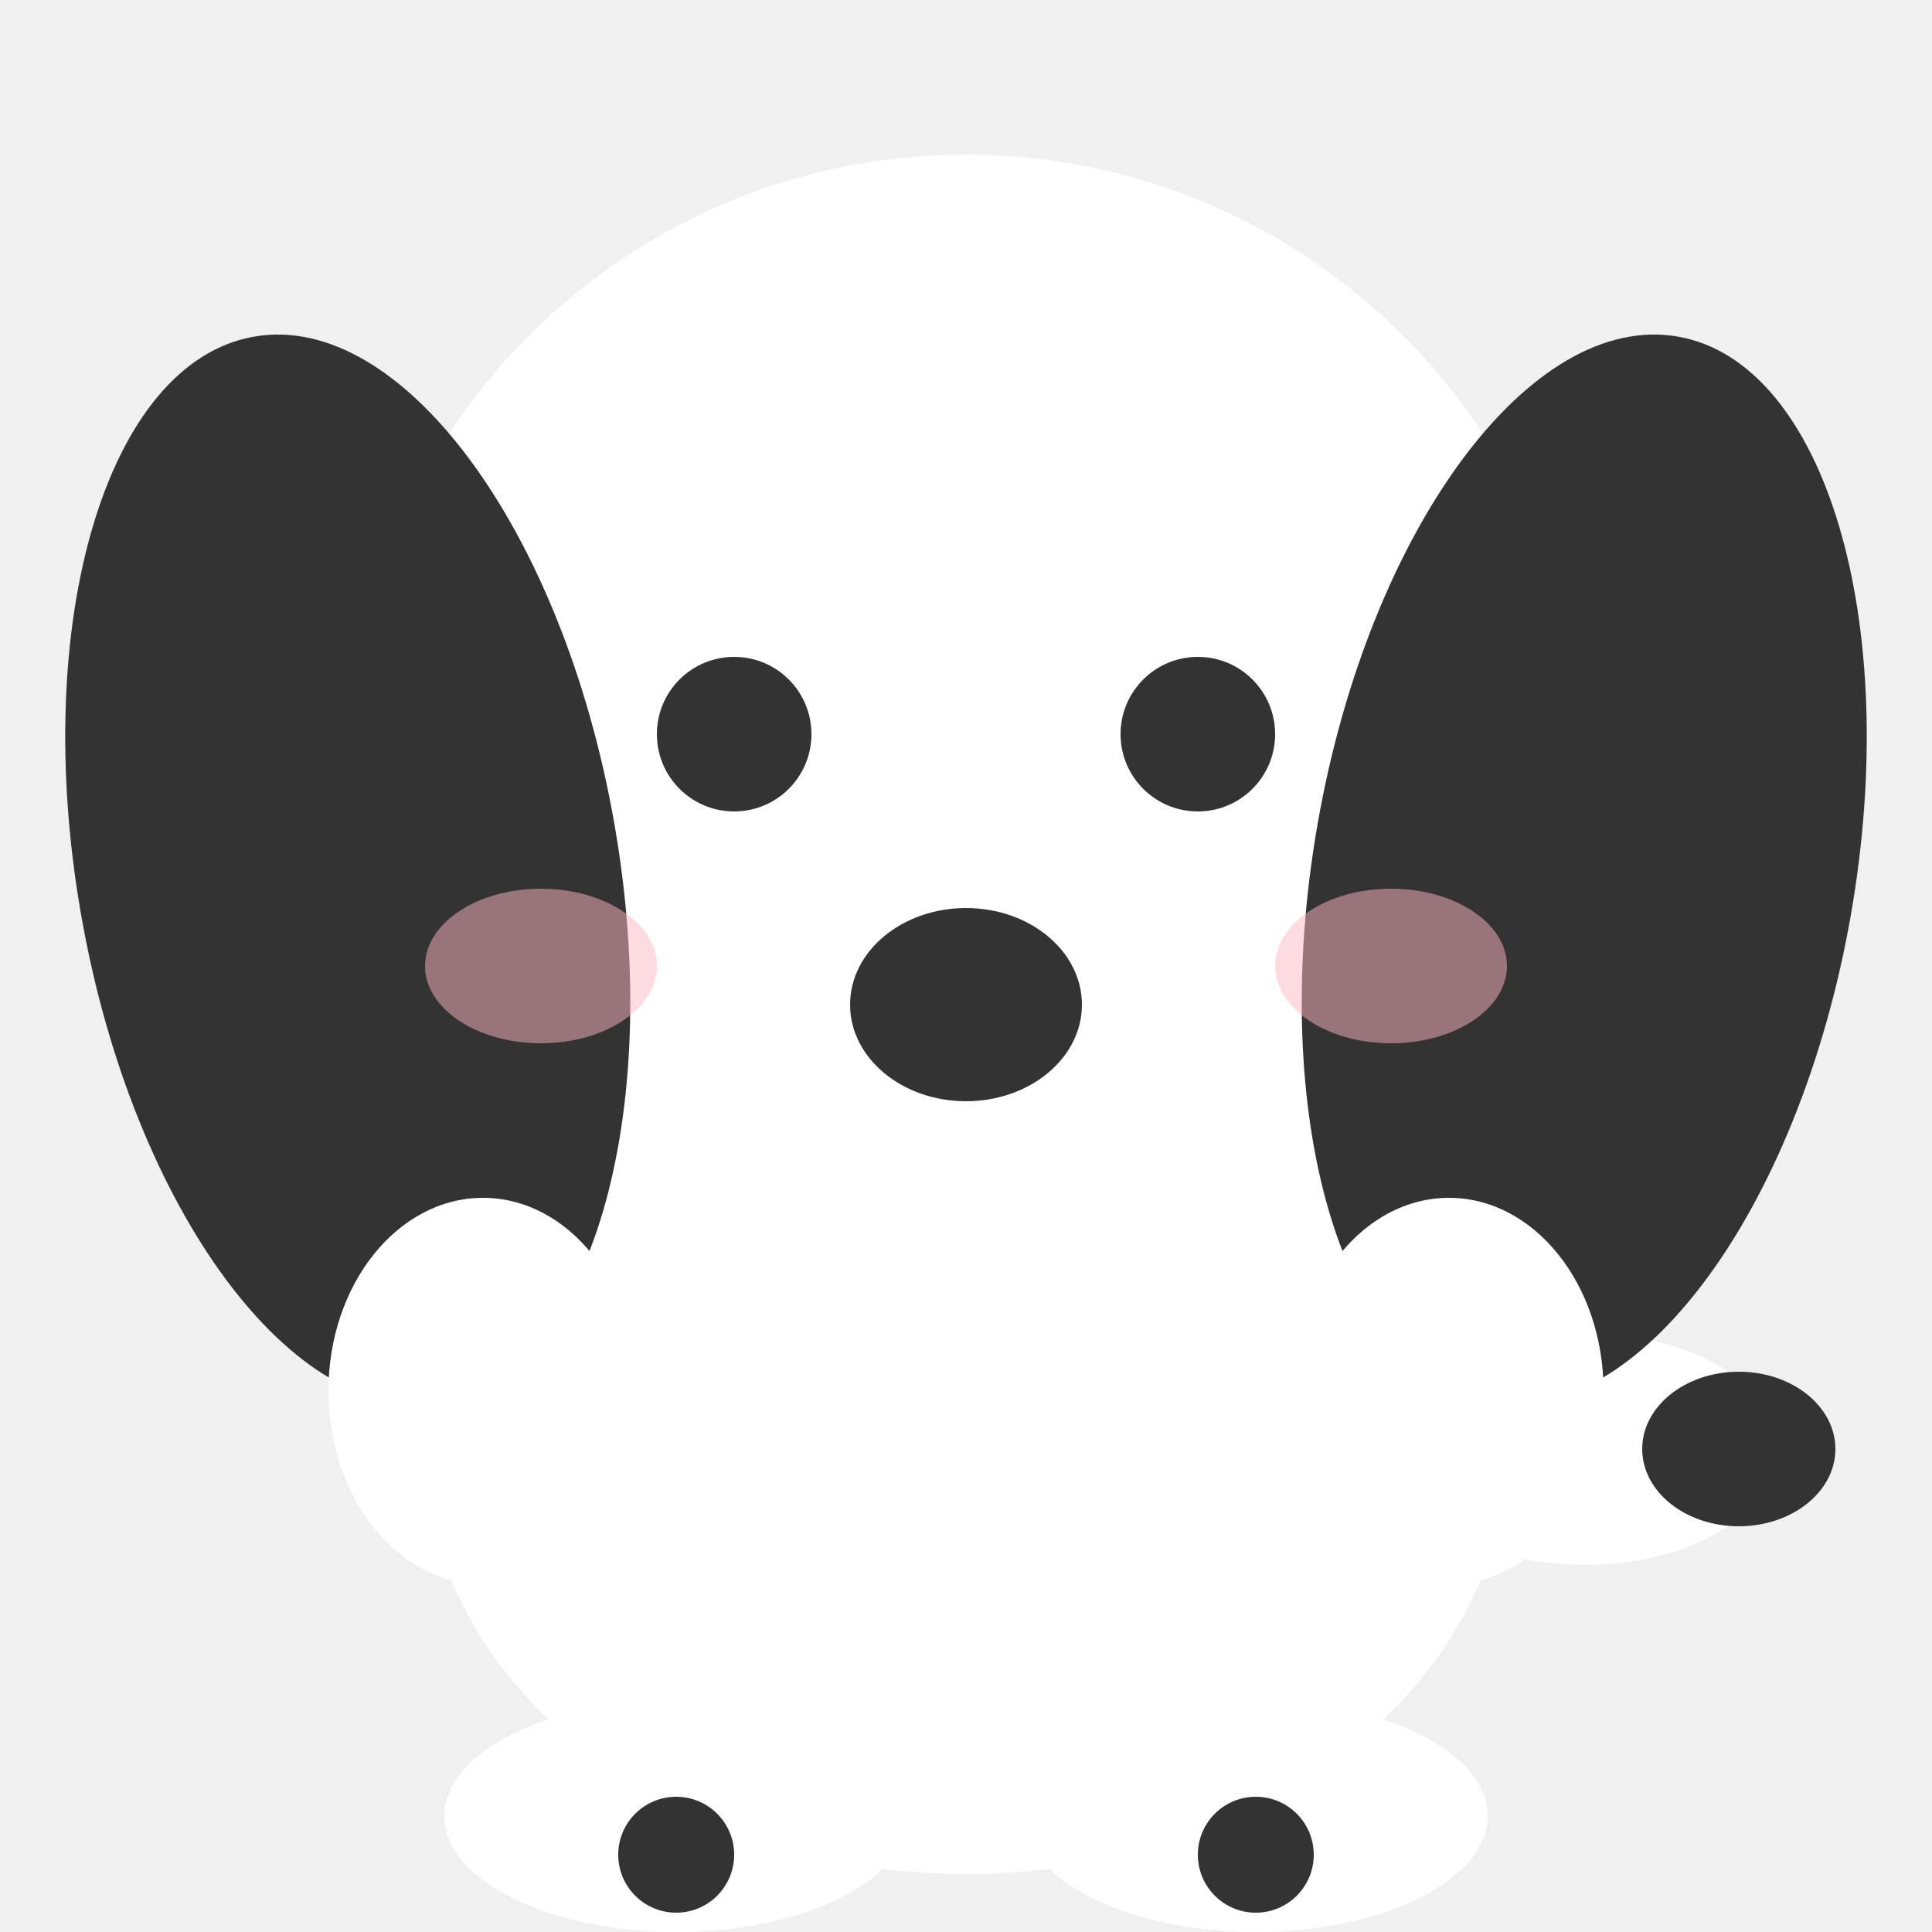
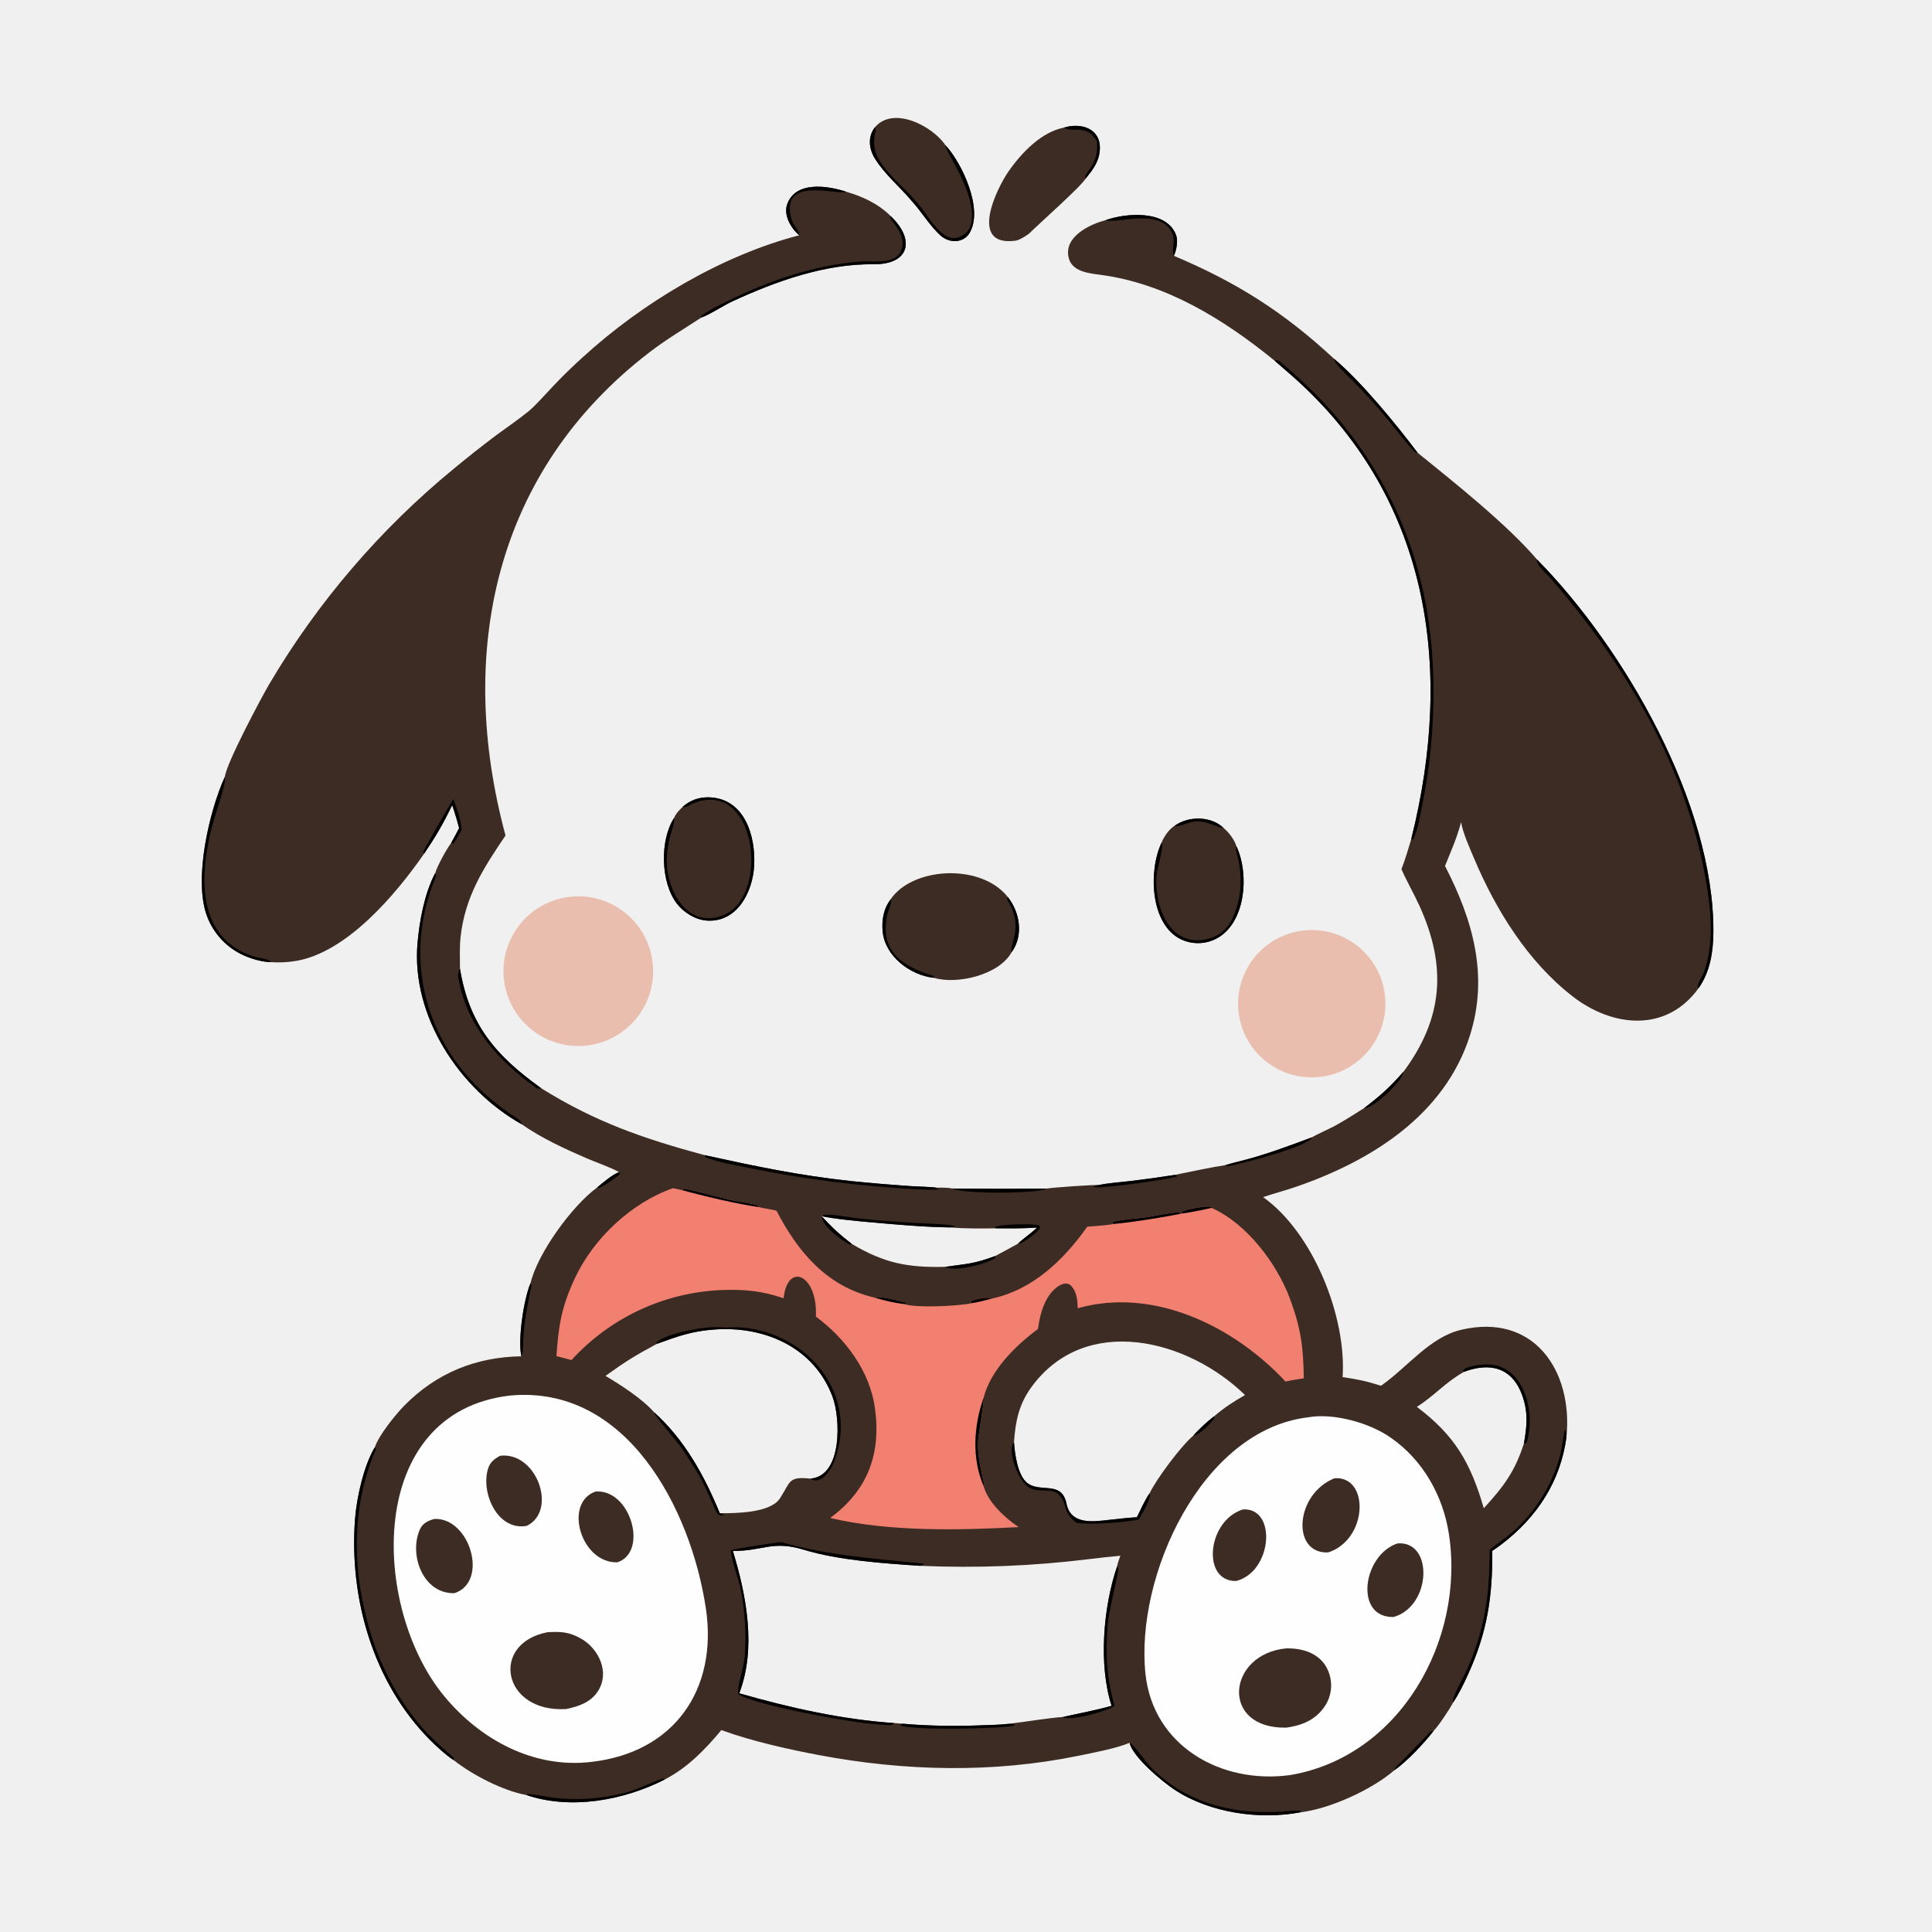
- <svg xmlns="http://www.w3.org/2000/svg" viewBox="0 0 100 100">
-   <ellipse cx="82" cy="75" rx="10" ry="6" fill="#FFFFFF" />
-   <ellipse cx="90" cy="75" rx="5" ry="4" fill="#333333" />
-   <ellipse cx="50" cy="75" rx="28" ry="22" fill="#FFFFFF" />
-   <circle cx="50" cy="40" r="32" fill="#FFFFFF" />
-   <ellipse cx="18" cy="45" rx="14" ry="28" fill="#333333" transform="rotate(-10, 18, 45)" />
-   <ellipse cx="82" cy="45" rx="14" ry="28" fill="#333333" transform="rotate(10, 82, 45)" />
-   <circle cx="38" cy="38" r="4" fill="#333333" />
-   <circle cx="62" cy="38" r="4" fill="#333333" />
-   <ellipse cx="50" cy="52" rx="6" ry="5" fill="#333333" />
-   <ellipse cx="28" cy="50" rx="6" ry="4" fill="#FFB6C1" opacity="0.5" />
-   <ellipse cx="72" cy="50" rx="6" ry="4" fill="#FFB6C1" opacity="0.5" />
-   <ellipse cx="25" cy="72" rx="8" ry="10" fill="#FFFFFF" />
-   <ellipse cx="75" cy="72" rx="8" ry="10" fill="#FFFFFF" />
-   <ellipse cx="35" cy="94" rx="12" ry="6" fill="#FFFFFF" />
-   <ellipse cx="65" cy="94" rx="12" ry="6" fill="#FFFFFF" />
-   <circle cx="35" cy="96" r="3" fill="#333333" />
-   <circle cx="65" cy="96" r="3" fill="#333333" />
+ <svg xmlns="http://www.w3.org/2000/svg" version="1.1" style="display: block;" viewBox="0 0 2048 2048" width="1024" height="1024" preserveAspectRatio="none">
+   <path transform="translate(0,0)" fill="rgb(61,44,35)" d="M 847.293 249.357 C 838.785 242.565 830.563 228.362 834.234 217.195 C 842.706 191.426 877.246 196.694 897.104 203.28 C 914.564 208.325 931.16 216.087 944.188 229.091 C 970.351 253.98 964.39 280.531 925.95 280.114 C 874.406 279.556 822.623 298.085 776.423 319.412 C 767.219 323.671 751.887 333.744 743.591 336.535 C 724.759 348.826 706.47 359.622 688.483 373.425 C 524.109 499.559 483.468 691.228 535.852 885.67 C 512.383 920.234 492.681 950.917 488.143 994.021 C 487.081 1004.1 487.591 1016.56 487.58 1026.85 C 497.374 1085.97 524.998 1118.57 572.98 1153.06 L 573.749 1153.61 C 630.845 1189.22 681.871 1206.95 746.986 1224.52 C 800.904 1236.31 846.572 1246 902.279 1252 C 923.316 1254.12 944.386 1255.9 965.481 1257.33 C 970.667 1257.68 989.101 1258.24 992.139 1258.93 C 998.277 1258.96 1004.07 1258.71 1010.07 1259.89 C 1043.11 1260.22 1076.15 1260.24 1109.18 1259.94 C 1119.43 1258.5 1155.23 1256.08 1165.43 1256.09 C 1172.44 1254.37 1190.42 1252.83 1198.73 1251.88 C 1214.29 1250.04 1229.81 1247.9 1245.29 1245.46 C 1259.65 1242.49 1284.95 1237.13 1298.78 1235.13 C 1303.7 1233.59 1309.37 1232.15 1314.4 1230.9 C 1340.69 1224.39 1365.5 1215.03 1390.84 1205.58 C 1393.94 1203.43 1409.74 1196.33 1414.95 1193.48 C 1426.26 1187.28 1435.17 1181.45 1446.01 1174.66 C 1464.25 1160.68 1472.77 1152.98 1487.7 1136.15 C 1530.02 1079.23 1533.87 1024.1 1504.47 959.751 C 1498.57 946.847 1491.18 934.231 1485.61 921.378 C 1489.81 910.391 1492.7 900.506 1496.04 889.255 C 1541.94 706.045 1514.76 525.826 1368.86 397.702 C 1362.95 392.519 1357.07 387.362 1351.08 382.272 C 1297.35 338.583 1236.11 300.503 1166.5 291.312 C 1153.84 289.64 1136.12 287.963 1132.73 272.815 C 1127.83 250.943 1154.74 237.851 1172.13 233.371 C 1192.72 225.902 1236.48 221.82 1246.72 249.235 C 1248.95 255.197 1247.11 265.354 1244.35 271.132 C 1311.36 299.578 1360.05 330.271 1414.1 380.256 C 1443.12 404.576 1480.1 449.891 1502.69 479.897 C 1540.87 510.845 1597.47 555.778 1629.21 592.99 C 1721.9 686.976 1817.1 852.69 1816.25 988.161 C 1816.11 1009.03 1812.81 1030.42 1800.37 1047.77 C 1766.33 1094.77 1709.33 1089.01 1667.09 1056.25 C 1619.52 1019.34 1585.79 964.875 1562.58 909.953 C 1557.86 898.616 1550.79 883.278 1548.81 871.543 C 1543.94 889.608 1538.59 900.991 1531.76 917.964 C 1561.23 974.997 1578.36 1034.27 1558.12 1097.81 C 1531.37 1181.79 1454.17 1230.16 1375.12 1257.62 C 1363.14 1261.78 1350.93 1264.97 1338.92 1268.98 C 1392.03 1306.69 1427.54 1395.89 1423.22 1459.76 C 1439.7 1462.3 1447.79 1463.81 1463.94 1468.95 C 1491.92 1449.41 1515.4 1417.64 1548.54 1409.73 C 1625.79 1391.29 1667.44 1452.78 1660.54 1523.1 C 1654.3 1570.14 1629.55 1607.95 1592.22 1636.61 C 1588.87 1639.17 1585.43 1641.62 1581.9 1643.94 C 1582.17 1692.38 1576.72 1729.87 1556.2 1774.9 C 1551.74 1784.69 1546.37 1795.96 1540.33 1804.73 C 1536.95 1811.45 1524.92 1829.5 1519.53 1834.98 C 1509.62 1847.87 1491.39 1867.28 1477.97 1876.6 C 1454.23 1897.14 1409.89 1917.42 1378.62 1921.08 C 1335.31 1929.36 1282.72 1921.79 1245.52 1897.45 C 1232.25 1888.77 1200.72 1862.55 1197.39 1847.35 C 1185.01 1853.11 1156.48 1858.49 1142.48 1861.34 C 1052.21 1879.76 959.189 1877.54 868.855 1860.61 C 836.713 1854.59 797.288 1845.76 766.526 1834.63 L 764.645 1833.95 C 747.778 1854.29 728.816 1873.85 705.012 1886.16 C 661.58 1908.37 605.219 1918.87 557.956 1902.77 C 533.375 1898.45 500.353 1881.26 480.824 1865.77 C 473.404 1861.12 461.579 1850.23 455.43 1844 C 395.315 1783.14 369.823 1693.51 376.412 1609.45 C 378.166 1587.06 385.854 1552.97 397.451 1533.97 C 401.228 1521.83 419.372 1499.42 428.185 1490.41 C 462.237 1455.61 504.385 1438.43 552.664 1437.74 C 548.832 1419.81 555.121 1377.42 562.377 1360.18 C 569.912 1328.44 606.574 1278 633.109 1258.7 C 639.272 1253.55 648.871 1245.26 656.239 1242.49 C 647.838 1237.67 631.33 1231.93 621.837 1227.82 C 598.621 1217.76 573.672 1206.33 552.962 1191.74 C 486.691 1154.44 435.893 1076.88 442.572 999.848 C 444.631 976.107 450.124 946.607 461.38 925.45 C 463.031 919.04 473.654 899.288 478.124 893.813 C 481.071 888.546 483.923 883.227 486.678 877.858 C 484.556 869.629 482.109 861.487 479.342 853.453 C 469.662 873.485 462.093 886.364 449.639 904.847 C 419.608 948.149 367.985 1009.36 313.948 1018.61 C 304.904 1020.16 295.919 1020.48 286.787 1019.93 C 277.726 1019.6 267.068 1016.6 258.784 1012.92 C 240.705 1004.92 226.586 990.01 219.586 971.523 C 204.884 933.192 221.5 860.601 238.328 823.531 C 240.064 808.814 276.978 739.554 285.769 724.575 C 337.129 637.761 403.307 560.621 481.299 496.654 C 496.103 484.377 511.207 472.467 526.598 460.934 C 536.964 453.269 550.402 444.087 560.167 436.096 C 567.71 429.922 579.818 416.17 587.013 408.587 C 596.853 398.248 607.089 388.293 617.697 378.743 C 680.588 321.144 764.41 270.939 847.293 249.357 z M 783.631 1794.96 C 836.825 1810.23 892.451 1822.74 947.814 1826.51 L 957.044 1827.2 C 984.064 1829.67 1015.23 1829.94 1042.21 1828.83 C 1048.68 1828.56 1061.84 1828.3 1067.99 1827.44 C 1085.45 1825.5 1111 1821.09 1126.89 1820.05 C 1144.46 1816.07 1160.89 1813.13 1178.32 1808.25 C 1164.35 1764.85 1169.44 1703.22 1184.31 1660.03 C 1184.58 1657.14 1186.63 1652.05 1187.67 1649.14 C 1176.75 1650.12 1165.36 1651.4 1154.47 1652.74 C 1094.15 1660.14 1035.92 1662.42 975.223 1659.84 C 936.307 1657.19 889.2 1654.07 852.013 1642.77 C 818.333 1632.53 808.425 1644.45 776.858 1644.02 C 791.223 1691.21 801.989 1747.15 783.631 1794.96 z M 696.265 1424.57 C 672.371 1437.51 663.827 1442.74 641.849 1458.5 C 657.967 1468.03 681.201 1483.05 693.38 1497.07 C 725.661 1526.13 746.761 1564.41 762.997 1604.07 C 780.013 1604.14 816.583 1603.89 826.753 1588.35 C 838.236 1570.81 835.147 1564.92 859.021 1567.37 C 893.099 1564.99 891.218 1503.57 882.391 1480.23 C 862.792 1428.4 811.043 1405.71 758.163 1409.28 C 733.705 1410.93 719.006 1416.33 696.265 1424.57 z M 1501.91 1491.34 C 1542.58 1521.89 1558.93 1551.01 1572.9 1598.8 C 1593.99 1575.69 1605.88 1559.94 1615.45 1530.02 C 1618.66 1511.69 1620.07 1497.42 1613.75 1479.52 C 1603.1 1449.34 1579.28 1443.87 1551.78 1454.25 C 1531.35 1465.94 1520.38 1479.71 1501.91 1491.34 z M 902.967 1318.63 C 937.467 1338.94 961.494 1343.85 1001.99 1342.89 C 1024.92 1339.56 1031.45 1340.13 1054.97 1331.46 C 1054.73 1331.65 1076.92 1319.63 1079.11 1318.36 C 1082.85 1314.31 1093.56 1307.03 1099.36 1301.25 C 1085.37 1302.33 1069.91 1302.07 1055.75 1302.1 C 1040.31 1302.3 1022.21 1302.46 1006.94 1301.11 C 980.14 1300.75 950.571 1298.1 923.84 1295.74 C 909.442 1294.47 884.816 1292.2 870.923 1289.16 C 882.485 1301.67 889.215 1307.94 902.967 1318.63 z M 1319.76 1478.82 C 1259.68 1420.06 1151.5 1391.92 1093.99 1469.5 C 1080.08 1488.27 1076.5 1506.12 1074.87 1528.78 C 1075.7 1540.72 1078.62 1563.81 1088.78 1571.89 C 1102.8 1583.03 1125.37 1568.87 1130.52 1593.98 C 1135.08 1616.23 1158.02 1613.16 1174.89 1611.22 C 1184.94 1610.07 1195.35 1608.92 1205.16 1608.33 C 1208.92 1600.6 1213.73 1589.97 1218.51 1583.13 C 1225.75 1567.86 1252.32 1532.32 1264.98 1521.83 C 1270.51 1515.3 1280.13 1506.54 1286.89 1501.42 C 1298.65 1491.53 1306.43 1486.52 1319.76 1478.82 z" />
+   <path transform="translate(0,0)" fill="rgb(2,1,1)" d="M 1351.08 382.272 C 1353.59 381.748 1354.46 381.452 1357.17 383.68 C 1369.3 393.638 1382.14 405.545 1393.2 416.554 C 1460.09 482.962 1502.94 569.766 1514.98 663.249 C 1523.25 723.215 1520.09 791.501 1508.11 850.814 C 1506.02 861.188 1502.97 881.29 1497.6 890.212 L 1496.04 889.255 C 1541.94 706.045 1514.76 525.826 1368.86 397.702 C 1362.95 392.519 1357.07 387.362 1351.08 382.272 z" />
+   <path transform="translate(0,0)" fill="rgb(2,1,1)" d="M 1629.21 592.99 C 1721.9 686.976 1817.1 852.69 1816.25 988.161 C 1816.11 1009.03 1812.81 1030.42 1800.37 1047.77 C 1798.05 1043.11 1803.92 1036.66 1805.83 1031.66 C 1816.16 1003.68 1814.44 973.551 1810.03 943.995 C 1791.46 819.781 1725.35 706.88 1643.89 613.238 C 1639.86 608.602 1628.05 598.803 1629.21 592.99 z" />
+   <path transform="translate(0,0)" fill="rgb(2,1,1)" d="M 397.451 1533.97 C 397.727 1534.88 398.002 1535.78 398.278 1536.68 C 371.394 1599.1 373.446 1668.42 393.261 1732.5 C 405.789 1773.01 428.843 1814.27 459.599 1843.91 C 465.329 1849.39 475.106 1857.86 481.141 1863.51 C 481.035 1864.26 480.93 1865.02 480.824 1865.77 C 473.404 1861.12 461.579 1850.23 455.43 1844 C 395.315 1783.14 369.823 1693.51 376.412 1609.45 C 378.166 1587.06 385.854 1552.97 397.451 1533.97 z" />
+   <path transform="translate(0,0)" fill="rgb(2,1,1)" d="M 1578.99 1643.18 C 1585.2 1637.38 1596.72 1629.97 1604.48 1622.98 C 1628.58 1601.46 1645.79 1573.3 1653.95 1542.03 C 1656.27 1532.82 1657.01 1522.59 1658.95 1515.35 C 1660.61 1517.74 1660.36 1520.11 1660.54 1523.1 C 1654.3 1570.14 1629.55 1607.95 1592.22 1636.61 C 1588.87 1639.17 1585.43 1641.62 1581.9 1643.94 C 1582.17 1692.38 1576.72 1729.87 1556.2 1774.9 C 1551.74 1784.69 1546.37 1795.96 1540.33 1804.73 C 1538.39 1800.25 1550.98 1778.72 1553.91 1772.32 C 1573.78 1728.88 1579.36 1689.91 1578.99 1643.18 z" />
+   <path transform="translate(0,0)" fill="rgb(2,1,1)" d="M 552.962 1191.74 C 486.691 1154.44 435.893 1076.88 442.572 999.848 C 444.631 976.107 450.124 946.607 461.38 925.45 C 461.675 926.497 461.97 927.545 462.265 928.592 C 422.594 1023.57 455.369 1122.32 539.848 1179.91 C 543.122 1182.14 553.875 1188.08 552.962 1191.74 z" />
+   <path transform="translate(0,0)" fill="rgb(2,1,1)" d="M 743.591 336.535 L 742.845 335.574 C 746.626 330.959 765.765 321.895 771.997 318.824 C 816.143 297.065 863.72 280.876 913.039 277.148 C 928.185 276.003 952.806 281.782 956.553 261.024 C 958.574 249.821 949.955 239.866 943.716 231.532 L 944.188 229.091 C 970.351 253.98 964.39 280.531 925.95 280.114 C 874.406 279.556 822.623 298.085 776.423 319.412 C 767.219 323.671 751.887 333.744 743.591 336.535 z" />
+   <path transform="translate(0,0)" fill="rgb(2,1,1)" d="M 746.986 1224.52 C 800.904 1236.31 846.572 1246 902.279 1252 C 923.316 1254.12 944.386 1255.9 965.481 1257.33 C 970.667 1257.68 989.101 1258.24 992.139 1258.93 C 993.741 1260.7 992.787 1259.94 995.7 1260.49 L 994.797 1260.08 L 995.027 1261.03 L 993.788 1259.7 L 994.391 1261.07 C 978.156 1261.56 963.068 1260.18 946.884 1259.07 C 894.254 1255.26 841.933 1247.99 790.26 1237.3 C 779.112 1235.06 757.571 1231.14 747.696 1226.58 L 746.986 1224.52 z" />
+   <path transform="translate(0,0)" fill="rgb(2,1,1)" d="M 286.787 1019.93 C 277.726 1019.6 267.068 1016.6 258.784 1012.92 C 240.705 1004.92 226.586 990.01 219.586 971.523 C 204.884 933.192 221.5 860.601 238.328 823.531 C 240.069 830.167 228.566 862.284 226.076 871.288 C 211.539 923.864 205.844 995.185 270.792 1014.42 C 275.754 1015.89 283.338 1015.87 286.671 1019.28 L 286.787 1019.93 z" />
+   <path transform="translate(0,0)" fill="rgb(2,1,1)" d="M 1197.39 1847.35 C 1201.29 1848.89 1215.21 1868.51 1220.35 1873.74 C 1256.65 1910.7 1305.42 1923.32 1355.94 1920.55 C 1360.1 1920.32 1375.68 1918.55 1379 1919.72 L 1378.62 1921.08 C 1335.31 1929.36 1282.72 1921.79 1245.52 1897.45 C 1232.25 1888.77 1200.72 1862.55 1197.39 1847.35 z" />
+   <path transform="translate(0,0)" fill="rgb(2,1,1)" d="M 573.749 1153.61 C 571.248 1154.64 569.335 1153.89 567.181 1152.35 C 529.266 1125.16 496.879 1089.62 487.043 1042.57 C 485.842 1036.83 484.322 1031.89 487.58 1026.85 C 497.374 1085.97 524.998 1118.57 572.98 1153.06 L 573.749 1153.61 z" />
+   <path transform="translate(0,0)" fill="rgb(2,1,1)" d="M 557.956 1902.77 L 559.779 1901.74 C 564.847 1901.68 581.788 1905.12 588.451 1905.85 C 613.73 1908.65 636.069 1906.74 661.047 1900.81 C 674.222 1897.68 689.399 1889.85 702.481 1885.29 C 703.325 1885.58 704.168 1885.87 705.012 1886.16 C 661.58 1908.37 605.219 1918.87 557.956 1902.77 z" />
+   <path transform="translate(0,0)" fill="rgb(2,1,1)" d="M 1414.1 380.256 C 1443.12 404.576 1480.1 449.891 1502.69 479.897 L 1500.48 479.794 C 1495.51 475.606 1476.27 451.022 1470.89 444.502 C 1459.05 430.089 1446.51 416.261 1433.31 403.068 C 1428 397.656 1414.81 386.112 1414.1 380.256 z" />
+   <path transform="translate(0,0)" fill="rgb(2,1,1)" d="M 449.639 904.847 L 448.792 903.153 C 449.578 899.759 476.779 853.016 480.466 847.015 C 484.345 857.244 488.542 868.557 489.419 879.443 C 486.381 885.102 484.4 889.185 480.353 894.198 L 478.124 893.813 C 481.071 888.546 483.923 883.227 486.678 877.858 C 484.556 869.629 482.109 861.487 479.342 853.453 C 469.662 873.485 462.093 886.364 449.639 904.847 z" />
+   <path transform="translate(0,0)" fill="rgb(2,1,1)" d="M 1010.07 1259.89 C 1043.11 1260.22 1076.15 1260.24 1109.18 1259.94 C 1101.04 1265.6 1018.62 1265.83 1010.07 1259.89 z" />
+   <path transform="translate(0,0)" fill="rgb(2,1,1)" d="M 847.293 249.357 C 838.785 242.565 830.563 228.362 834.234 217.195 C 842.706 191.426 877.246 196.694 897.104 203.28 C 887.131 207.492 825.208 185.281 839.293 233.464 C 840.829 238.72 847.263 243.896 847.293 249.357 z" />
+   <path transform="translate(0,0)" fill="rgb(2,1,1)" d="M 1172.13 233.371 C 1192.72 225.902 1236.48 221.82 1246.72 249.235 C 1248.95 255.197 1247.11 265.354 1244.35 271.132 C 1241.58 264.492 1246 255.5 1243.01 248.121 C 1231.3 219.191 1183.39 237.85 1172.13 233.371 z" />
+   <path transform="translate(0,0)" fill="rgb(2,1,1)" d="M 1298.78 1235.13 C 1303.7 1233.59 1309.37 1232.15 1314.4 1230.9 C 1340.69 1224.39 1365.5 1215.03 1390.84 1205.58 C 1387.23 1215.53 1314.88 1233.98 1301.44 1236.23 L 1298.78 1235.13 z" />
+   <path transform="translate(0,0)" fill="rgb(2,1,1)" d="M 1245.29 1245.46 L 1248.36 1246.69 C 1242.62 1249.93 1166.95 1260.51 1158.95 1258.34 C 1160.91 1256.59 1162.8 1256.57 1165.43 1256.09 C 1172.44 1254.37 1190.42 1252.83 1198.73 1251.88 C 1214.29 1250.04 1229.81 1247.9 1245.29 1245.46 z" />
+   <path transform="translate(0,0)" fill="rgb(2,1,1)" d="M 562.377 1360.18 C 562.708 1361.11 563.039 1362.04 563.371 1362.97 C 559.024 1383.46 554.991 1403.97 554.518 1425 C 554.431 1428.89 554.51 1434.38 552.664 1437.74 C 548.832 1419.81 555.121 1377.42 562.377 1360.18 z" />
+   <path transform="translate(0,0)" fill="rgb(2,1,1)" d="M 1487.7 1136.15 C 1487.27 1145.67 1455.03 1175.92 1446.01 1174.66 C 1464.25 1160.68 1472.77 1152.98 1487.7 1136.15 z" />
+   <path transform="translate(0,0)" fill="rgb(2,1,1)" d="M 1477.97 1876.6 C 1478.33 1875.68 1479.05 1873.87 1480 1872.93 C 1492.5 1860.57 1504.39 1847.82 1516.67 1835.3 C 1517.62 1835.19 1518.57 1835.09 1519.53 1834.98 C 1509.62 1847.87 1491.39 1867.28 1477.97 1876.6 z" />
+   <path transform="translate(0,0)" fill="rgb(2,1,1)" d="M 656.239 1242.49 L 657.319 1244.32 C 653.996 1247.59 638.742 1258.66 634.503 1259.25 L 633.109 1258.7 C 639.272 1253.55 648.871 1245.26 656.239 1242.49 z" />
+   <path transform="translate(0,0)" fill="rgb(254,254,254)" d="M 540.311 1479.38 C 664.308 1467.51 732.461 1599.69 748.238 1704.9 C 761.065 1790.45 715.173 1857.49 627.239 1867.64 C 565.945 1875.13 508.879 1844.22 470.524 1797.57 C 393.748 1704.2 386.567 1497.52 540.311 1479.38 z" />
+   <path transform="translate(0,0)" fill="rgb(61,44,35)" d="M 580.332 1730.21 C 594.053 1729.45 602.872 1729.68 615.639 1736.83 C 634.891 1747.62 646.802 1772.97 633.688 1792.97 C 626.014 1804.67 613.111 1809.04 599.927 1811.68 C 532.309 1815.51 519.189 1742.04 580.332 1730.21 z" />
+   <path transform="translate(0,0)" fill="rgb(61,44,35)" d="M 460.548 1610.13 C 498.212 1608.63 518.383 1676.8 481.743 1688.84 C 448.416 1689.71 433.059 1648.02 445.187 1621.03 C 448.049 1614.66 454.08 1611.76 460.548 1610.13 z" />
+   <path transform="translate(0,0)" fill="rgb(61,44,35)" d="M 530.156 1543.16 C 568.895 1538.54 591.395 1601.28 558.418 1617.48 C 527.778 1622.92 510.396 1584 516.813 1558.71 C 518.873 1550.6 523.107 1547 530.156 1543.16 z" />
+   <path transform="translate(0,0)" fill="rgb(61,44,35)" d="M 631.407 1581.05 C 668.989 1578.6 687.348 1645.55 654.39 1656.11 C 615.93 1657.31 596.872 1593.08 631.407 1581.05 z" />
+   <path transform="translate(0,0)" fill="rgb(254,254,254)" d="M 1386.63 1502.39 C 1413.61 1497.58 1452.06 1508.28 1474.4 1524.1 C 1508.06 1547.38 1529.63 1585.33 1535.87 1625.88 C 1553.23 1738.58 1484.03 1861.96 1367.75 1881.62 L 1366.7 1881.76 C 1294.1 1891.32 1222.34 1850.67 1214.24 1774.35 C 1203.29 1671.21 1273.45 1515.93 1386.63 1502.39 z" />
+   <path transform="translate(0,0)" fill="rgb(61,44,35)" d="M 1363.37 1747.35 C 1385.6 1746.87 1406.09 1755.85 1410.46 1779.81 C 1412.35 1790.49 1409.76 1801.48 1403.3 1810.2 C 1393.48 1823.74 1379.46 1829.11 1363.64 1831.37 C 1293.05 1832.85 1300.53 1753.42 1363.37 1747.35 z" />
+   <path transform="translate(0,0)" fill="rgb(61,44,35)" d="M 1414.55 1567.04 C 1451.93 1564.15 1450.36 1631.97 1407.86 1645.64 C 1368.71 1647.3 1372.62 1583.86 1414.55 1567.04 z" />
+   <path transform="translate(0,0)" fill="rgb(61,44,35)" d="M 1481.47 1636.08 C 1519.94 1633.12 1517.29 1702.86 1477.24 1714.07 C 1435.34 1715.18 1444.29 1648.35 1481.47 1636.08 z" />
+   <path transform="translate(0,0)" fill="rgb(61,44,35)" d="M 1317.61 1600.04 C 1353.83 1597.94 1348.87 1666.28 1310.26 1675.93 C 1273.58 1676.56 1279.42 1611.97 1317.61 1600.04 z" />
+   <path transform="translate(0,0)" fill="rgb(241,128,113)" d="M 722.804 1261.52 C 723.719 1261.05 724.635 1260.58 725.55 1260.11 C 739.288 1262.57 752.752 1266.85 766.364 1269.99 C 770.48 1270.94 774.615 1272.12 778.762 1272.95 C 787.686 1274.17 795.515 1275.53 804.231 1277.97 L 804.04 1279.48 C 810.429 1281.18 817.458 1281.82 823.138 1283.42 C 845.654 1326.95 876.477 1363.8 926.878 1375.46 C 931.517 1373.18 953.72 1379.09 959.666 1380.58 L 960.707 1381.77 L 959.258 1382.51 C 970.29 1386.64 1016.45 1384.53 1029.67 1381.49 L 1028.92 1380.05 L 1030.34 1378.7 C 1036.87 1376.89 1045.29 1374.23 1051.44 1376.56 C 1095.02 1367.15 1127.78 1335.35 1152.54 1300.34 C 1160.22 1299.69 1173.76 1298.92 1180.68 1297.45 L 1179.38 1296.9 L 1179.26 1295.64 C 1183.61 1293.08 1210.97 1291.13 1217.66 1289.9 C 1227.54 1288.09 1239.36 1285.83 1249.43 1284.95 C 1250.23 1285.51 1251.03 1286.06 1251.83 1286.61 L 1252.83 1286.39 L 1252.62 1284.8 C 1255.53 1281.93 1281.4 1277.37 1285.53 1279.5 L 1284.31 1280.42 C 1321.37 1296.83 1353.42 1339.15 1367.27 1376.3 C 1379.14 1408.14 1381.59 1428.26 1382.08 1461.06 C 1375.94 1462.06 1368.65 1463.07 1362.69 1464.49 C 1308.16 1406.01 1223.18 1364.04 1142.42 1386.8 C 1142.14 1378.28 1141.57 1369.43 1135.38 1362.99 C 1128.52 1355.86 1117.05 1366.37 1113.21 1371.63 C 1105.14 1382.71 1102.14 1395.49 1100.3 1408.74 C 1076.62 1426.42 1050.22 1452.04 1042.62 1481.8 C 1043.65 1485 1037.38 1519.59 1036.86 1526.85 C 1035.79 1541.74 1039.82 1557.52 1042.96 1572.06 C 1043.23 1573.31 1043 1574.03 1042.64 1575.22 C 1047.05 1592.24 1065.59 1609.36 1079.88 1618.8 C 1016.44 1622.17 941.872 1623.84 880.039 1609.09 C 919.523 1580.1 934.26 1541.58 927.479 1492.64 C 922.035 1453.36 896.208 1418.84 864.856 1395.63 C 867.011 1351.48 834.91 1336.9 830.652 1376.23 C 807.709 1368.32 788.478 1366.55 764.15 1367.53 C 703.608 1370.24 646.635 1396.94 605.81 1441.73 L 589.871 1437.55 C 592.011 1405.22 595.192 1385.58 609.231 1355.31 C 628.858 1313 669.063 1275.01 713.414 1259.52 L 722.804 1261.52 z" />
+   <path transform="translate(0,0)" fill="rgb(2,1,1)" d="M 1042.62 1481.8 C 1043.65 1485 1037.38 1519.59 1036.86 1526.85 C 1035.79 1541.74 1039.82 1557.52 1042.96 1572.06 C 1043.23 1573.31 1043 1574.03 1042.64 1575.22 C 1029.97 1546.09 1032.16 1511.24 1042.62 1481.8 z" />
+   <path transform="translate(0,0)" fill="rgb(2,1,1)" d="M 1180.68 1297.45 L 1179.38 1296.9 L 1179.26 1295.64 C 1183.61 1293.08 1210.97 1291.13 1217.66 1289.9 C 1227.54 1288.09 1239.36 1285.83 1249.43 1284.95 C 1250.23 1285.51 1251.03 1286.06 1251.83 1286.61 C 1231.05 1290.75 1201.68 1295.53 1180.68 1297.45 z" />
+   <path transform="translate(0,0)" fill="rgb(2,1,1)" d="M 722.804 1261.52 C 723.719 1261.05 724.635 1260.58 725.55 1260.11 C 739.288 1262.57 752.752 1266.85 766.364 1269.99 C 770.48 1270.94 774.615 1272.12 778.762 1272.95 C 787.686 1274.17 795.515 1275.53 804.231 1277.97 L 804.04 1279.48 C 783.556 1276.84 743.035 1267.19 722.804 1261.52 z" />
+   <path transform="translate(0,0)" fill="rgb(2,1,1)" d="M 1252.83 1286.39 L 1252.62 1284.8 C 1255.53 1281.93 1281.4 1277.37 1285.53 1279.5 L 1284.31 1280.42 C 1275.31 1282.47 1262.11 1285.18 1252.83 1286.39 z" />
+   <path transform="translate(0,0)" fill="rgb(2,1,1)" d="M 926.878 1375.46 C 931.517 1373.18 953.72 1379.09 959.666 1380.58 L 960.707 1381.77 L 959.258 1382.51 C 947.708 1381.14 937.977 1378.77 926.878 1375.46 z" />
+   <path transform="translate(0,0)" fill="rgb(2,1,1)" d="M 1029.67 1381.49 L 1028.92 1380.05 L 1030.34 1378.7 C 1036.87 1376.89 1045.29 1374.23 1051.44 1376.56 C 1044.18 1378.43 1037.1 1380.42 1029.67 1381.49 z" />
+   <path transform="translate(0,0)" fill="rgb(2,1,1)" d="M 947.814 1826.51 C 946.823 1827.47 946.175 1828.33 945.002 1828.51 C 941.041 1829.13 933.245 1827.99 929.396 1827.79 C 903.409 1826.51 800.428 1807.41 783.047 1796.21 C 780.108 1791.06 788.465 1767.91 789.374 1756.87 C 791.459 1731.54 789.673 1708.98 785.075 1684.11 C 783.36 1674.83 774.206 1651 774.859 1643.38 C 777.046 1642.05 826.692 1634.28 828.574 1634.82 C 879.508 1649.27 926.51 1651.93 978.701 1657.49 L 979.108 1658.36 L 975.223 1659.84 C 936.307 1657.19 889.2 1654.07 852.013 1642.77 C 818.333 1632.53 808.425 1644.45 776.858 1644.02 C 791.223 1691.21 801.989 1747.15 783.631 1794.96 C 836.825 1810.23 892.451 1822.74 947.814 1826.51 z" />
+   <path transform="translate(0,0)" fill="rgb(2,1,1)" d="M 696.265 1424.57 L 695.821 1422.92 C 706.969 1413.04 748.438 1405.43 764.069 1406.94 C 771.142 1407.62 778.628 1406.42 785.743 1407.18 C 857.566 1412.89 911.834 1479.83 883.715 1550.49 C 880.447 1558.71 869.691 1574.89 859.021 1567.37 C 893.099 1564.99 891.218 1503.57 882.391 1480.23 C 862.792 1428.4 811.043 1405.71 758.163 1409.28 C 733.705 1410.93 719.006 1416.33 696.265 1424.57 z" />
+   <path transform="translate(0,0)" fill="rgb(2,1,1)" d="M 1141.01 1614.18 C 1124.74 1601.73 1133.2 1594.23 1120.83 1582.81 C 1110.68 1577.14 1101.26 1583 1090.62 1576.73 C 1080.31 1570.65 1066.87 1538.93 1074.87 1528.78 C 1075.7 1540.72 1078.62 1563.81 1088.78 1571.89 C 1102.8 1583.03 1125.37 1568.87 1130.52 1593.98 C 1135.08 1616.23 1158.02 1613.16 1174.89 1611.22 C 1184.94 1610.07 1195.35 1608.92 1205.16 1608.33 C 1208.92 1600.6 1213.73 1589.97 1218.51 1583.13 C 1220.79 1588.18 1210.24 1605.27 1207.32 1610.72 C 1192.68 1613.82 1155.54 1616.81 1141.01 1614.18 z" />
+   <path transform="translate(0,0)" fill="rgb(2,1,1)" d="M 1184.31 1660.03 C 1184.73 1661.02 1185.15 1662 1185.56 1662.99 C 1183 1680.82 1175.67 1705.17 1174.16 1722.75 C 1171.53 1753.49 1173.17 1779.11 1181.45 1808.32 C 1174.21 1813.84 1133.29 1825.14 1126.89 1820.05 C 1144.46 1816.07 1160.89 1813.13 1178.32 1808.25 C 1164.35 1764.85 1169.44 1703.22 1184.31 1660.03 z" />
+   <path transform="translate(0,0)" fill="rgb(2,1,1)" d="M 902.967 1318.63 L 900.88 1319.36 C 894.607 1316.87 865.2 1295.28 872.867 1288.12 C 880.997 1286.3 898.276 1290.21 907.376 1291.26 C 928.38 1293.52 949.439 1295.23 970.533 1296.39 C 978.165 1296.81 1007.79 1297.69 1012.42 1299.74 L 1012.35 1300.08 L 1006.94 1301.11 C 980.14 1300.75 950.571 1298.1 923.84 1295.74 C 909.442 1294.47 884.816 1292.2 870.923 1289.16 C 882.485 1301.67 889.215 1307.94 902.967 1318.63 z" />
+   <path transform="translate(0,0)" fill="rgb(2,1,1)" d="M 1551.78 1454.25 L 1550.94 1452.51 C 1554.38 1448.46 1566.25 1447.05 1571.68 1446.53 C 1614.74 1442.38 1628.77 1496.24 1618.29 1529.11 L 1616.97 1530.38 L 1615.45 1530.02 C 1618.66 1511.69 1620.07 1497.42 1613.75 1479.52 C 1603.1 1449.34 1579.28 1443.87 1551.78 1454.25 z" />
+   <path transform="translate(0,0)" fill="rgb(2,1,1)" d="M 693.38 1497.07 C 725.661 1526.13 746.761 1564.41 762.997 1604.07 C 765.327 1604.73 765.431 1604.67 767.469 1605.93 L 765.736 1606.56 C 764.332 1606.3 761.2 1605.84 760.562 1604.69 C 755.96 1596.43 750.74 1582.48 746.243 1574.07 C 740.664 1561.71 731.405 1549.08 724.743 1538.02 C 720.293 1530.64 694.123 1501.63 693.38 1497.07 z" />
+   <path transform="translate(0,0)" fill="rgb(2,1,1)" d="M 957.044 1827.2 C 984.064 1829.67 1015.23 1829.94 1042.21 1828.83 C 1048.68 1828.56 1061.84 1828.3 1067.99 1827.44 C 1071.12 1827.44 1072.8 1827.23 1075.81 1828.23 L 1074.86 1829.25 C 1059.26 1832.8 963.923 1834.42 953.793 1828.72 L 957.044 1827.2 z" />
+   <path transform="translate(0,0)" fill="rgb(2,1,1)" d="M 1055.75 1302.1 L 1054.56 1300.97 C 1057 1297.79 1096.59 1296.56 1101.84 1299.16 L 1102.65 1301.15 C 1100.44 1305.99 1084.52 1318.55 1079.11 1318.36 C 1082.85 1314.31 1093.56 1307.03 1099.36 1301.25 C 1085.37 1302.33 1069.91 1302.07 1055.75 1302.1 z" />
+   <path transform="translate(0,0)" fill="rgb(2,1,1)" d="M 1001.99 1342.89 C 1024.92 1339.56 1031.45 1340.13 1054.97 1331.46 L 1055.16 1333.39 C 1046.62 1339.53 1011.01 1349.04 1001.99 1342.89 z" />
+   <path transform="translate(0,0)" fill="rgb(2,1,1)" d="M 1286.89 1501.42 L 1287.28 1503.59 C 1283.6 1508.55 1271.14 1521.64 1264.98 1521.83 C 1270.51 1515.3 1280.13 1506.54 1286.89 1501.42 z" />
+   <path transform="translate(0,0)" fill="rgb(234,190,175)" d="M 603.458 950.713 C 646.961 945.429 686.509 976.419 691.779 1019.92 C 697.049 1063.43 666.045 1102.97 622.539 1108.22 C 579.053 1113.47 539.539 1082.49 534.271 1039 C 529.003 995.52 559.975 955.996 603.458 950.713 z" />
+   <path transform="translate(0,0)" fill="rgb(234,190,175)" d="M 1381.14 986.449 C 1423.79 981.299 1462.59 1011.57 1467.97 1054.19 C 1473.35 1096.81 1443.29 1135.77 1400.7 1141.39 C 1357.78 1147.04 1318.45 1116.7 1313.03 1073.75 C 1307.61 1030.8 1338.16 991.638 1381.14 986.449 z" />
+   <path transform="translate(0,0)" fill="rgb(61,44,35)" d="M 944.55 952.88 C 946.257 949.607 951.682 944.391 954.715 942.024 C 985.067 918.329 1043.62 919.564 1068.28 950.872 C 1081.3 967.22 1085.14 991.673 1072.41 1009.32 C 1059.17 1033.51 1014.46 1043.97 989.84 1036.52 C 964.716 1033.79 937.96 1013.46 935.625 987.187 C 934.533 974.897 936.705 962.677 944.55 952.88 z" />
+   <path transform="translate(0,0)" fill="rgb(2,1,1)" d="M 944.55 952.88 C 945.818 957.753 941.796 963.664 940.63 969.133 C 931.921 1009.99 957.72 1024.43 989.774 1034.7 L 990.125 1036.04 L 989.84 1036.52 C 964.716 1033.79 937.96 1013.46 935.625 987.187 C 934.533 974.897 936.705 962.677 944.55 952.88 z" />
+   <path transform="translate(0,0)" fill="rgb(2,1,1)" d="M 1072.41 1009.32 C 1069.63 1001.06 1086.06 982.614 1067.57 953.64 L 1068.28 950.872 C 1081.3 967.22 1085.14 991.673 1072.41 1009.32 z" />
+   <path transform="translate(0,0)" fill="rgb(61,44,35)" d="M 1244.93 875.536 C 1259.49 864.786 1283.67 864.764 1297.01 877.684 C 1302.72 882.43 1308.46 889.929 1310.66 897.076 C 1324.91 927.269 1320.63 982.662 1285.4 996.85 C 1274.83 1001.03 1263.01 1000.75 1252.64 996.084 C 1218.9 980.515 1217.24 922.582 1231.37 893.149 C 1233.46 887.383 1239.42 878.699 1244.93 875.536 z" />
+   <path transform="translate(0,0)" fill="rgb(2,1,1)" d="M 1231.37 893.149 C 1233.76 899.311 1226.72 919.286 1226 927.641 C 1224.02 950.697 1232 984.303 1255.45 994.023 C 1265.85 998.333 1277.22 997.214 1287.37 992.792 C 1298.97 987.734 1304.7 978.68 1309.06 967.343 C 1313.45 955.921 1315.33 943.999 1315.07 931.782 C 1314.93 925.216 1314.2 918.677 1312.89 912.242 C 1312.06 908.126 1309.28 900.363 1310.66 897.076 C 1324.91 927.269 1320.63 982.662 1285.4 996.85 C 1274.83 1001.03 1263.01 1000.75 1252.64 996.084 C 1218.9 980.515 1217.24 922.582 1231.37 893.149 z" />
+   <path transform="translate(0,0)" fill="rgb(2,1,1)" d="M 1244.93 875.536 C 1259.49 864.786 1283.67 864.764 1297.01 877.684 C 1293.51 878.063 1279.25 870.358 1269.03 870.679 C 1258.89 870.997 1250.8 877.216 1244.93 875.536 z" />
+   <path transform="translate(0,0)" fill="rgb(61,44,35)" d="M 723.266 855.657 C 731.159 848.362 740.976 844.85 751.739 845.198 C 789.325 846.412 801.139 886.216 799.46 917.609 C 797.968 945.453 781.358 978.283 748.997 975.837 C 737.137 974.941 724.876 967.324 717.648 958.036 C 700.168 935.571 699.268 890.597 714.608 866.994 C 716.093 862.811 720.185 858.695 723.266 855.657 z" />
+   <path transform="translate(0,0)" fill="rgb(2,1,1)" d="M 723.266 855.657 C 731.159 848.362 740.976 844.85 751.739 845.198 C 789.325 846.412 801.139 886.216 799.46 917.609 C 797.968 945.453 781.358 978.283 748.997 975.837 C 737.137 974.941 724.876 967.324 717.648 958.036 C 700.168 935.571 699.268 890.597 714.608 866.994 C 715.58 871.229 711.571 881.922 710.287 886.715 C 708.116 894.699 706.949 902.923 706.814 911.196 C 706.127 943.898 729.108 985.93 767.476 969.863 C 816.285 949.424 801.959 824.451 734.829 851.636 C 730.273 853.481 728.746 855.658 723.266 855.657 z" />
+   <path transform="translate(0,0)" fill="rgb(61,44,35)" d="M 927.607 134.757 C 946.994 112.115 988.564 133.468 1002.35 154.112 C 1019.53 172.519 1042.81 221.553 1027.82 246.871 C 1021.32 257.847 1006.63 257.925 997.602 250.118 C 986.193 240.249 977.273 224.909 966.967 213.623 C 954.116 198.14 938.413 185.519 927.616 168.34 C 921.015 157.836 919.577 144.857 927.607 134.757 z" />
+   <path transform="translate(0,0)" fill="rgb(2,1,1)" d="M 927.607 134.757 C 928.119 136.428 928.557 136.964 928.113 138.693 C 925.405 149.24 926.024 159.862 931.731 169.294 C 941.949 186.184 958.65 198.915 971.473 213.809 C 979.937 223.641 986.574 235.668 995.813 244.631 C 999.303 248.017 1003.49 251.163 1008.36 252.146 C 1013.07 253.099 1017.86 251.237 1021.73 248.596 C 1026.28 245.494 1028.91 240.897 1029.79 235.514 C 1034.98 203.688 1001.51 160.599 1002.35 154.112 C 1019.53 172.519 1042.81 221.553 1027.82 246.871 C 1021.32 257.847 1006.63 257.925 997.602 250.118 C 986.193 240.249 977.273 224.909 966.967 213.623 C 954.116 198.14 938.413 185.519 927.616 168.34 C 921.015 157.836 919.577 144.857 927.607 134.757 z" />
+   <path transform="translate(0,0)" fill="rgb(61,44,35)" d="M 1127.83 135.25 C 1146.02 129.704 1167.25 136.147 1165.86 158.764 C 1165.1 171.216 1158.65 179.549 1151.25 188.811 C 1144.97 198.829 1102.13 236.311 1090.84 247.68 C 1087.47 250.165 1080.47 254.61 1076.4 255.15 C 1026.16 261.815 1056.64 199.451 1069.16 181.583 C 1083.69 160.85 1104.36 139.885 1127.83 135.25 z" />
+   <path transform="translate(0,0)" fill="rgb(2,1,1)" d="M 1127.83 135.25 C 1146.02 129.704 1167.25 136.147 1165.86 158.764 C 1165.1 171.216 1158.65 179.549 1151.25 188.811 L 1150.22 188.72 C 1148.97 187.127 1156.03 178.316 1157.62 175.506 C 1162.91 166.126 1163.3 160.018 1162.85 149.757 C 1150.89 130.086 1137.99 141.787 1127.83 135.25 z" />
</svg>
